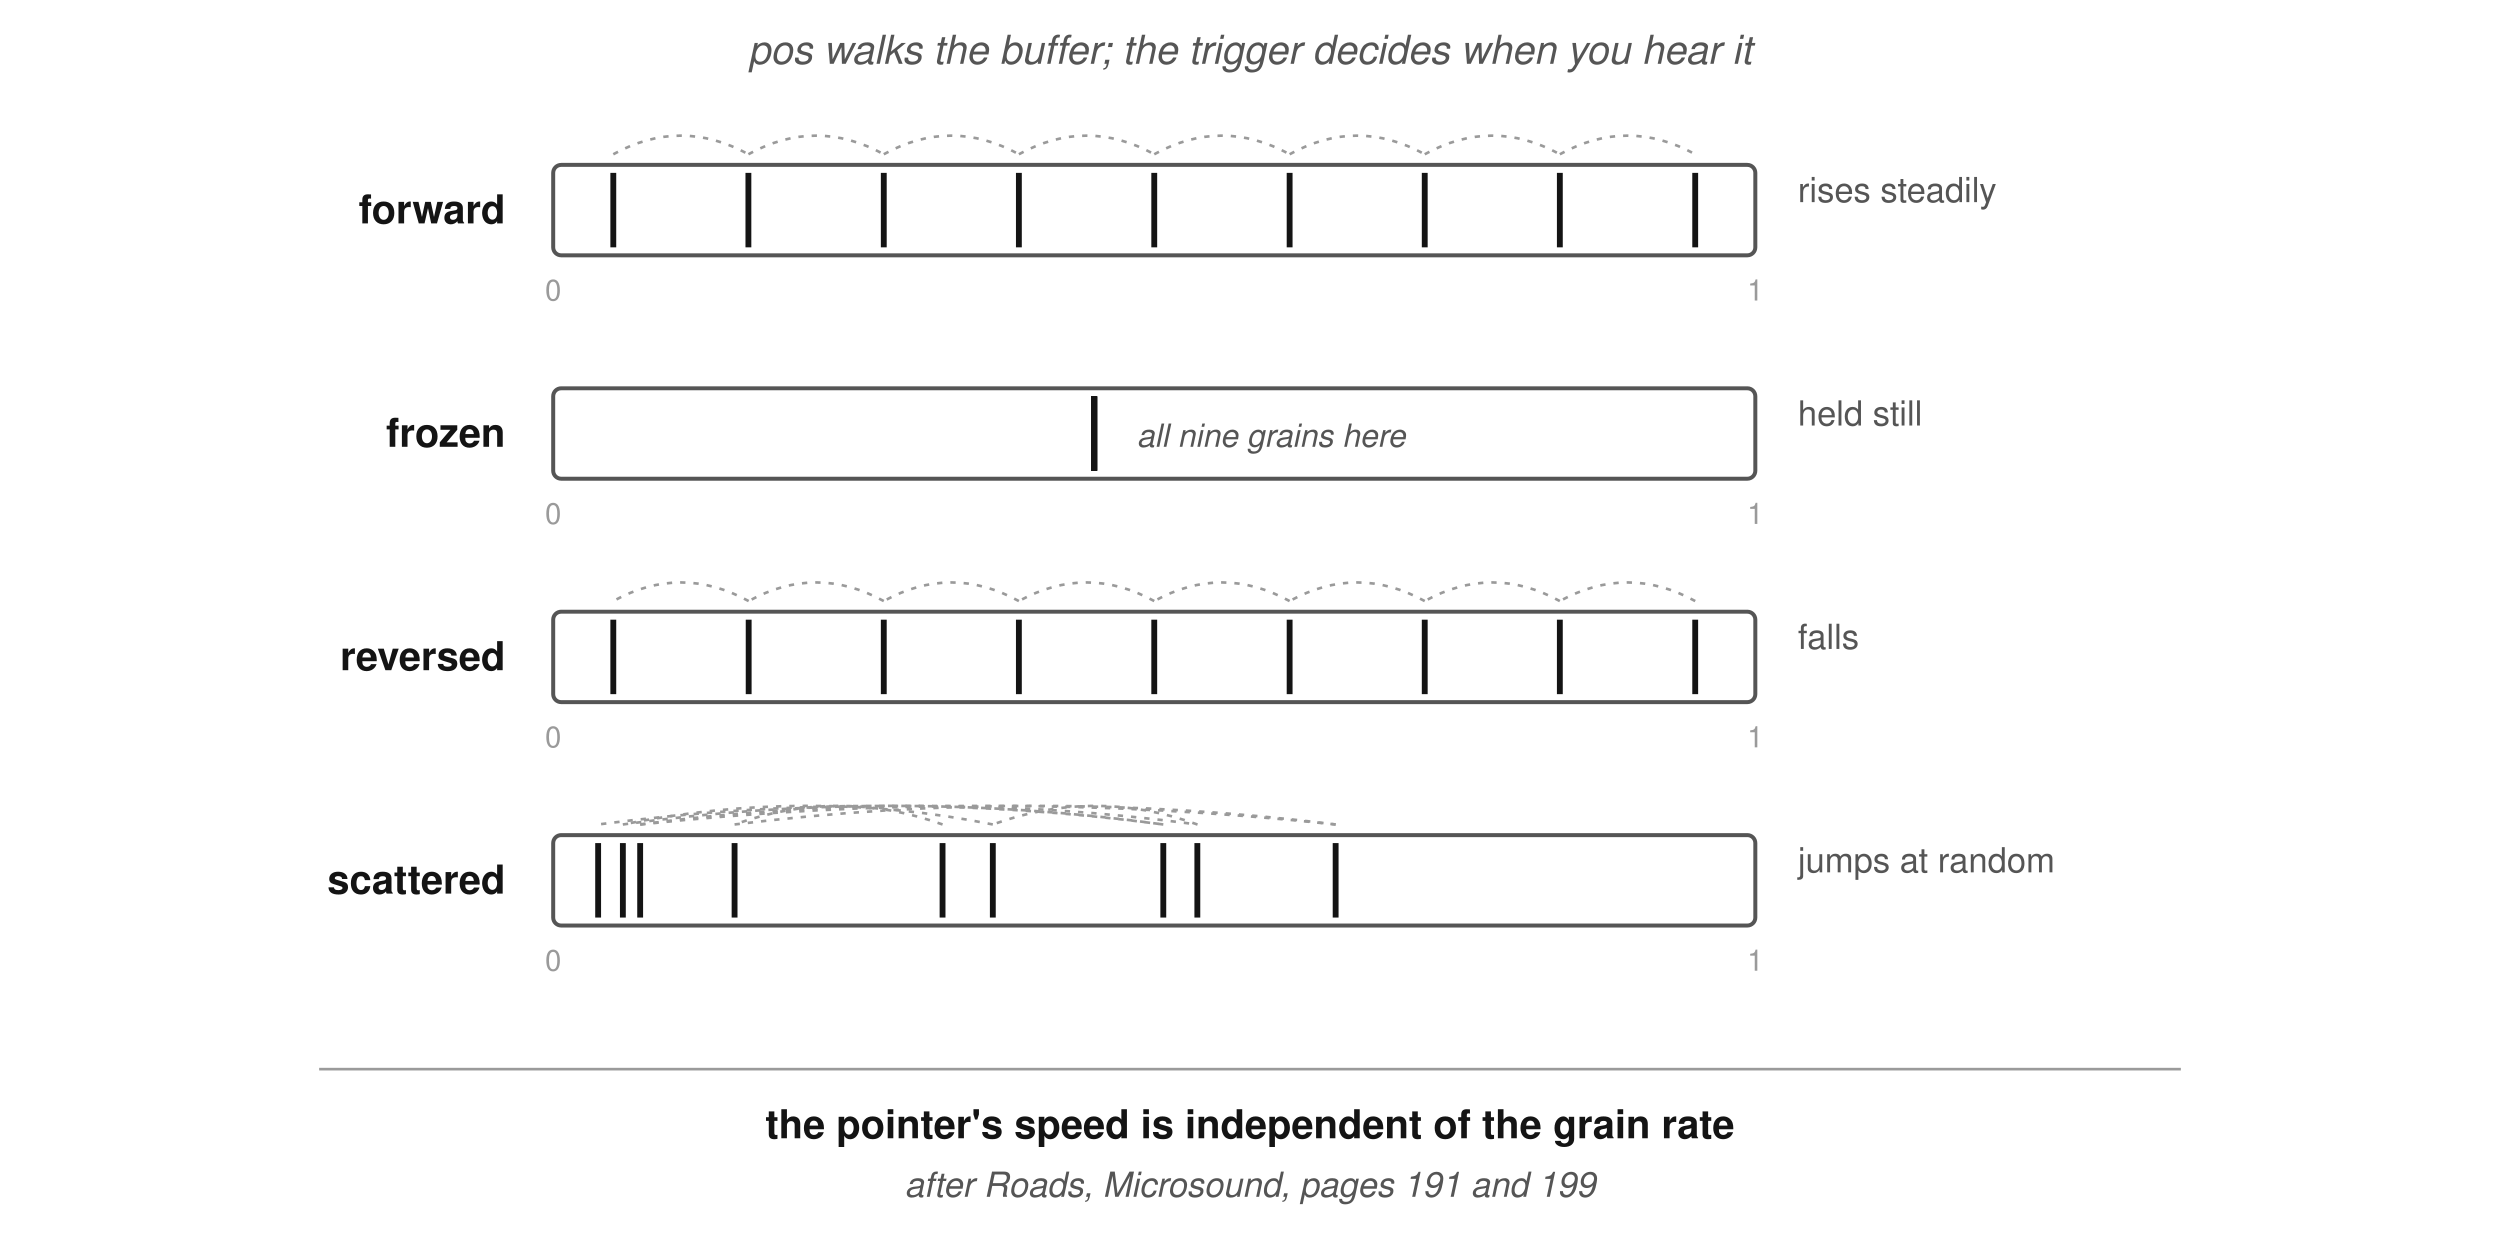
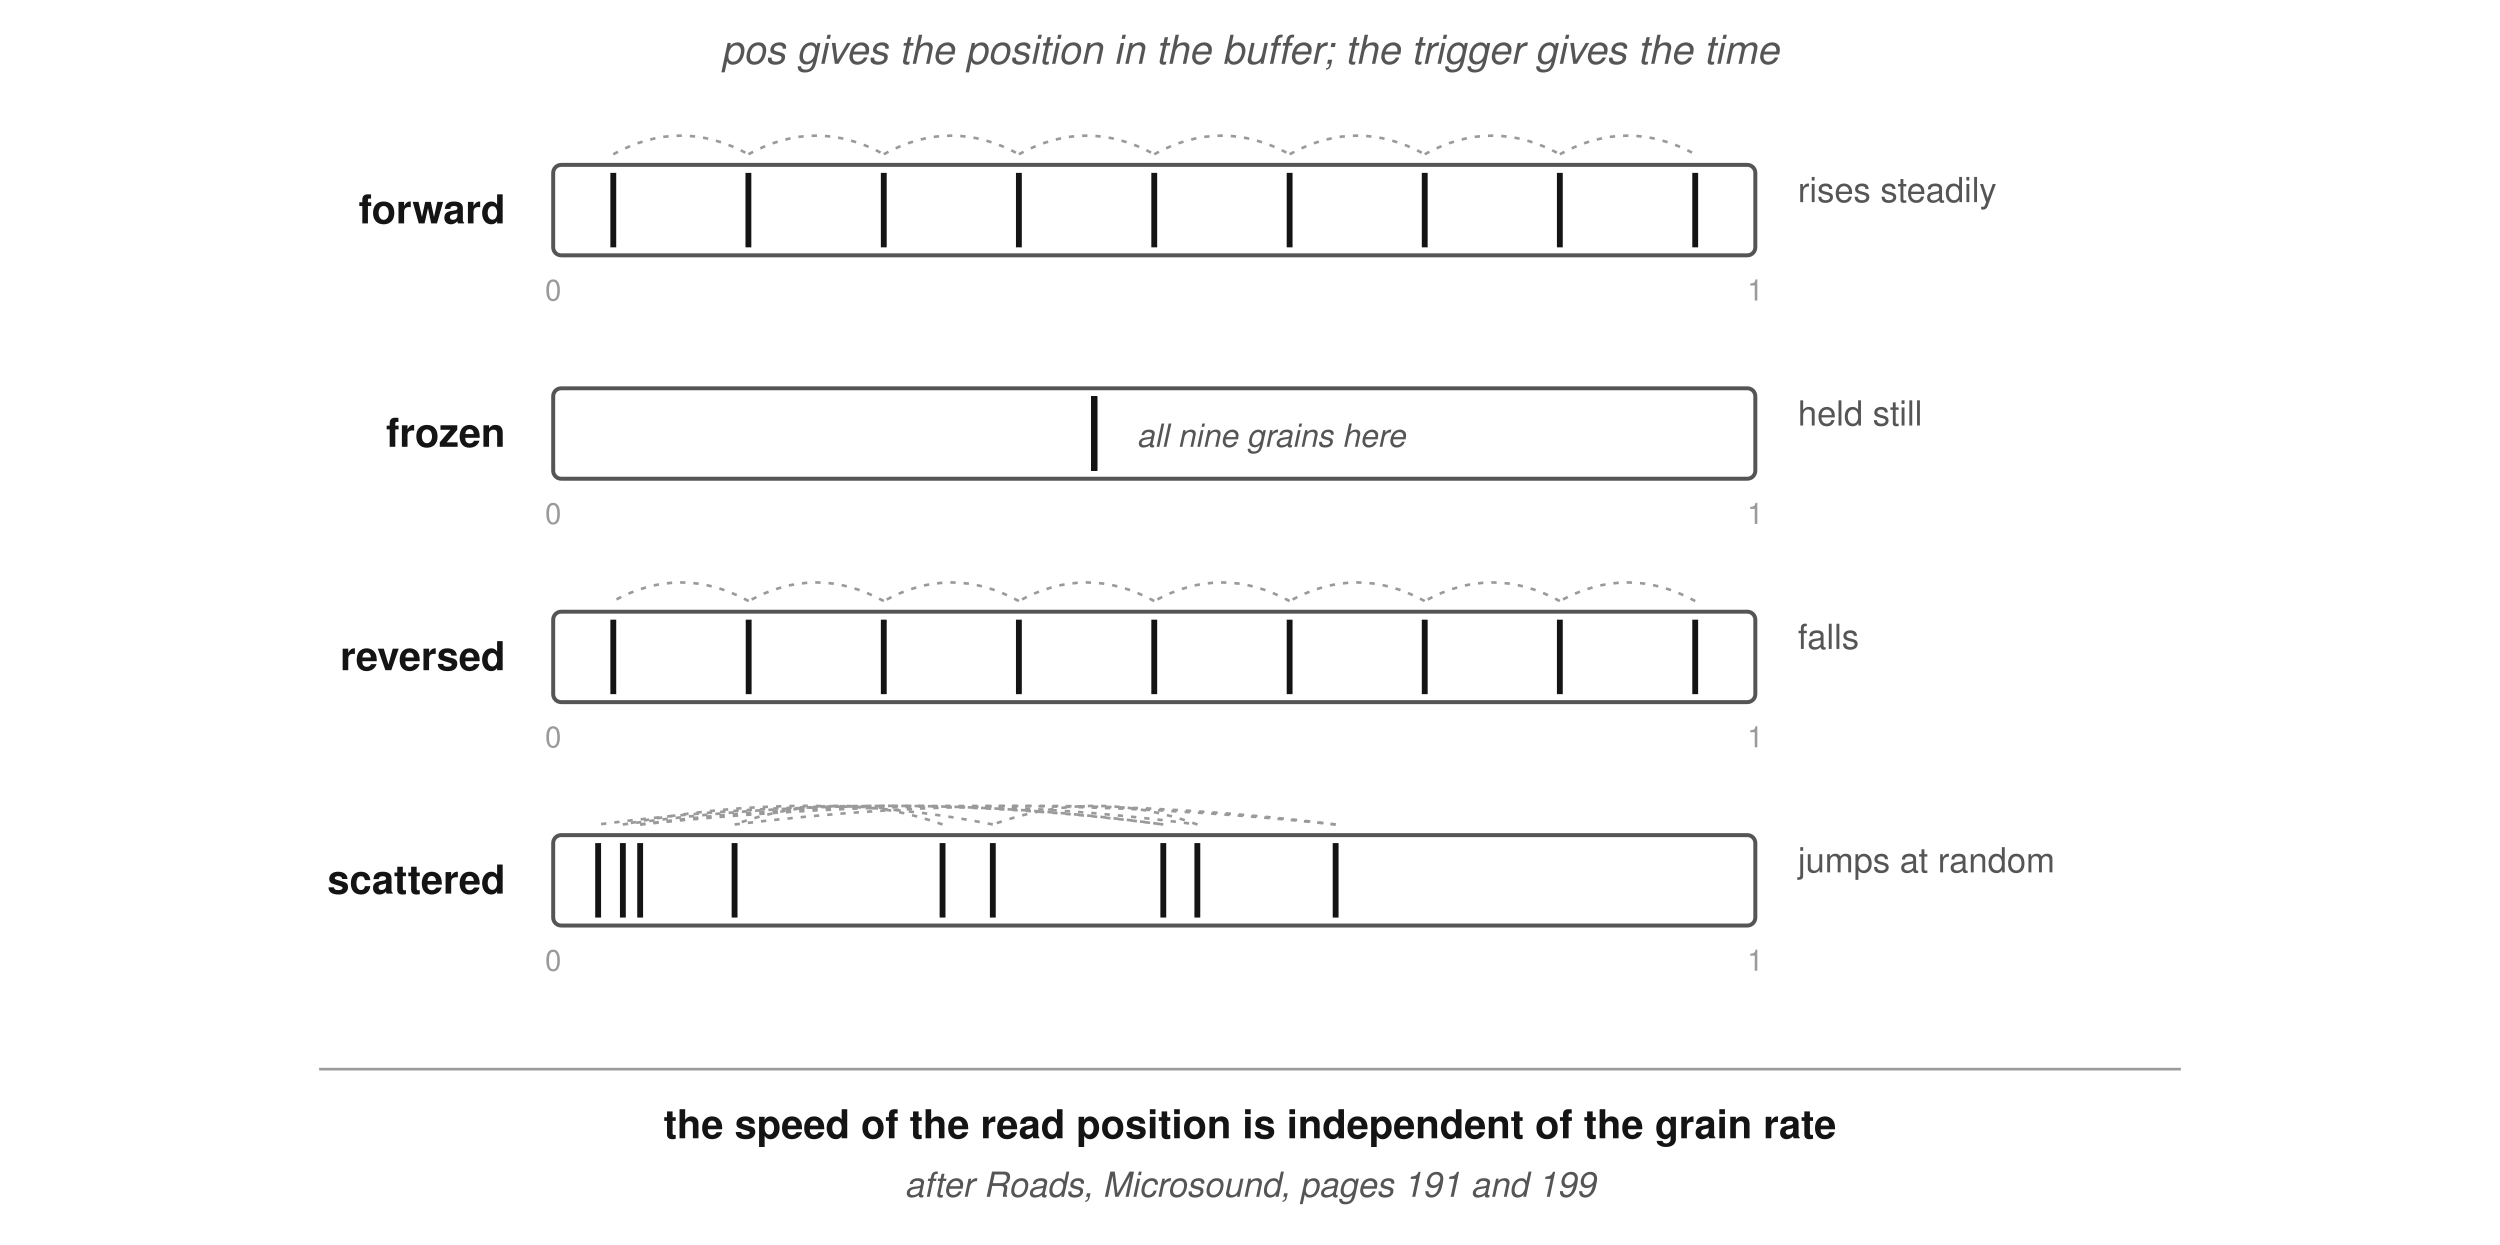
<svg xmlns="http://www.w3.org/2000/svg" viewBox="0 0 940 468" width="940" height="468" font-family="Avenir Next, Avenir, Helvetica Neue, Helvetica, Arial, sans-serif" fill="#141414">
  <defs>
    <marker id="a" viewBox="0 0 10 10" refX="9" refY="5" markerWidth="7" markerHeight="7" orient="auto-start-reverse">
      <path d="M0 0 L10 5 L0 10 z" fill="#141414" />
    </marker>
    <marker id="s" viewBox="0 0 10 10" refX="5" refY="5" markerWidth="5" markerHeight="5">
      <circle cx="5" cy="5" r="4" fill="#141414" />
    </marker>
  </defs>
-   <text x="470.0" y="24.0" text-anchor="middle" font-size="15" fill="#555" font-family="Avenir Next, Avenir, Helvetica Neue, Helvetica, Arial, sans-serif" font-style="italic">pos walks the buffer; the trigger decides when you hear it</text>
+   <text x="470.0" y="24.0" text-anchor="middle" font-size="15" fill="#555" font-family="Avenir Next, Avenir, Helvetica Neue, Helvetica, Arial, sans-serif" font-style="italic">pos gives the position in the buffer; the trigger gives the time</text>
  <text x="190.0" y="84.0" text-anchor="end" font-size="15" fill="#141414" font-family="Avenir Next, Avenir, Helvetica Neue, Helvetica, Arial, sans-serif" font-weight="600">forward</text>
  <rect x="208.0" y="62.0" width="452.0" height="34.0" rx="3" fill="none" stroke="#555" stroke-width="1.5" />
  <text x="676.0" y="76.0" text-anchor="start" font-size="13" fill="#555" font-family="Avenir Next, Avenir, Helvetica Neue, Helvetica, Arial, sans-serif">rises steadily</text>
  <text x="208.0" y="113.0" text-anchor="middle" font-size="11" fill="#9a9a9a" font-family="Avenir Next, Avenir, Helvetica Neue, Helvetica, Arial, sans-serif">0</text>
  <text x="660.0" y="113.0" text-anchor="middle" font-size="11" fill="#9a9a9a" font-family="Avenir Next, Avenir, Helvetica Neue, Helvetica, Arial, sans-serif">1</text>
  <path d="M230.6 65.0 L230.6 93.0" fill="none" stroke="#141414" stroke-width="2.2" />
  <path d="M230.6 58.0 Q 256.0 44.0 281.4 58.0" fill="none" stroke="#9a9a9a" stroke-width="1" stroke-dasharray="2 3" />
  <path d="M281.4 65.0 L281.4 93.0" fill="none" stroke="#141414" stroke-width="2.2" />
  <path d="M281.4 58.0 Q 306.9 44.0 332.3 58.0" fill="none" stroke="#9a9a9a" stroke-width="1" stroke-dasharray="2 3" />
  <path d="M332.3 65.0 L332.3 93.0" fill="none" stroke="#141414" stroke-width="2.2" />
  <path d="M332.3 58.0 Q 357.7 44.0 383.1 58.0" fill="none" stroke="#9a9a9a" stroke-width="1" stroke-dasharray="2 3" />
  <path d="M383.1 65.0 L383.1 93.0" fill="none" stroke="#141414" stroke-width="2.2" />
  <path d="M383.1 58.0 Q 408.6 44.0 434.0 58.0" fill="none" stroke="#9a9a9a" stroke-width="1" stroke-dasharray="2 3" />
  <path d="M434.0 65.0 L434.0 93.0" fill="none" stroke="#141414" stroke-width="2.2" />
  <path d="M434.0 58.0 Q 459.4 44.0 484.9 58.0" fill="none" stroke="#9a9a9a" stroke-width="1" stroke-dasharray="2 3" />
  <path d="M484.9 65.0 L484.9 93.0" fill="none" stroke="#141414" stroke-width="2.2" />
  <path d="M484.9 58.0 Q 510.3 44.0 535.7 58.0" fill="none" stroke="#9a9a9a" stroke-width="1" stroke-dasharray="2 3" />
  <path d="M535.7 65.0 L535.7 93.0" fill="none" stroke="#141414" stroke-width="2.2" />
  <path d="M535.7 58.0 Q 561.1 44.0 586.5 58.0" fill="none" stroke="#9a9a9a" stroke-width="1" stroke-dasharray="2 3" />
  <path d="M586.5 65.0 L586.5 93.0" fill="none" stroke="#141414" stroke-width="2.2" />
  <path d="M586.5 58.0 Q 612.0 44.0 637.4 58.0" fill="none" stroke="#9a9a9a" stroke-width="1" stroke-dasharray="2 3" />
  <path d="M637.4 65.0 L637.4 93.0" fill="none" stroke="#141414" stroke-width="2.2" />
  <text x="190.0" y="168.0" text-anchor="end" font-size="15" fill="#141414" font-family="Avenir Next, Avenir, Helvetica Neue, Helvetica, Arial, sans-serif" font-weight="600">frozen</text>
  <rect x="208.0" y="146.0" width="452.0" height="34.0" rx="3" fill="none" stroke="#555" stroke-width="1.5" />
  <text x="676.0" y="160.0" text-anchor="start" font-size="13" fill="#555" font-family="Avenir Next, Avenir, Helvetica Neue, Helvetica, Arial, sans-serif">held still</text>
  <text x="208.0" y="197.0" text-anchor="middle" font-size="11" fill="#9a9a9a" font-family="Avenir Next, Avenir, Helvetica Neue, Helvetica, Arial, sans-serif">0</text>
  <text x="660.0" y="197.0" text-anchor="middle" font-size="11" fill="#9a9a9a" font-family="Avenir Next, Avenir, Helvetica Neue, Helvetica, Arial, sans-serif">1</text>
  <text x="427.4" y="168.0" text-anchor="start" font-size="12" fill="#555" font-family="Avenir Next, Avenir, Helvetica Neue, Helvetica, Arial, sans-serif" font-style="italic">all nine grains here</text>
  <path d="M411.4 149.0 L411.4 177.0" fill="none" stroke="#141414" stroke-width="2.2" />
  <path d="M411.4 149.0 L411.4 177.0" fill="none" stroke="#141414" stroke-width="2.2" />
  <path d="M411.4 149.0 L411.4 177.0" fill="none" stroke="#141414" stroke-width="2.2" />
  <path d="M411.4 149.0 L411.4 177.0" fill="none" stroke="#141414" stroke-width="2.2" />
  <path d="M411.4 149.0 L411.4 177.0" fill="none" stroke="#141414" stroke-width="2.2" />
  <path d="M411.4 149.0 L411.4 177.0" fill="none" stroke="#141414" stroke-width="2.2" />
  <path d="M411.4 149.0 L411.4 177.0" fill="none" stroke="#141414" stroke-width="2.2" />
  <path d="M411.4 149.0 L411.4 177.0" fill="none" stroke="#141414" stroke-width="2.2" />
  <path d="M411.4 149.0 L411.4 177.0" fill="none" stroke="#141414" stroke-width="2.2" />
  <text x="190.0" y="252.0" text-anchor="end" font-size="15" fill="#141414" font-family="Avenir Next, Avenir, Helvetica Neue, Helvetica, Arial, sans-serif" font-weight="600">reversed</text>
  <rect x="208.0" y="230.0" width="452.0" height="34.0" rx="3" fill="none" stroke="#555" stroke-width="1.5" />
  <text x="676.0" y="244.0" text-anchor="start" font-size="13" fill="#555" font-family="Avenir Next, Avenir, Helvetica Neue, Helvetica, Arial, sans-serif">falls</text>
  <text x="208.0" y="281.0" text-anchor="middle" font-size="11" fill="#9a9a9a" font-family="Avenir Next, Avenir, Helvetica Neue, Helvetica, Arial, sans-serif">0</text>
  <text x="660.0" y="281.0" text-anchor="middle" font-size="11" fill="#9a9a9a" font-family="Avenir Next, Avenir, Helvetica Neue, Helvetica, Arial, sans-serif">1</text>
  <path d="M637.4 233.0 L637.4 261.0" fill="none" stroke="#141414" stroke-width="2.2" />
  <path d="M637.4 226.0 Q 612.0 212.0 586.5 226.0" fill="none" stroke="#9a9a9a" stroke-width="1" stroke-dasharray="2 3" />
  <path d="M586.5 233.0 L586.5 261.0" fill="none" stroke="#141414" stroke-width="2.2" />
  <path d="M586.5 226.0 Q 561.1 212.0 535.7 226.0" fill="none" stroke="#9a9a9a" stroke-width="1" stroke-dasharray="2 3" />
  <path d="M535.7 233.0 L535.7 261.0" fill="none" stroke="#141414" stroke-width="2.2" />
  <path d="M535.7 226.0 Q 510.3 212.0 484.9 226.0" fill="none" stroke="#9a9a9a" stroke-width="1" stroke-dasharray="2 3" />
  <path d="M484.9 233.0 L484.9 261.0" fill="none" stroke="#141414" stroke-width="2.2" />
  <path d="M484.9 226.0 Q 459.4 212.0 434.0 226.0" fill="none" stroke="#9a9a9a" stroke-width="1" stroke-dasharray="2 3" />
  <path d="M434.0 233.0 L434.0 261.0" fill="none" stroke="#141414" stroke-width="2.2" />
  <path d="M434.0 226.0 Q 408.6 212.0 383.1 226.0" fill="none" stroke="#9a9a9a" stroke-width="1" stroke-dasharray="2 3" />
  <path d="M383.1 233.0 L383.1 261.0" fill="none" stroke="#141414" stroke-width="2.2" />
  <path d="M383.1 226.0 Q 357.7 212.0 332.3 226.0" fill="none" stroke="#9a9a9a" stroke-width="1" stroke-dasharray="2 3" />
  <path d="M332.3 233.0 L332.3 261.0" fill="none" stroke="#141414" stroke-width="2.2" />
  <path d="M332.3 226.0 Q 306.9 212.0 281.5 226.0" fill="none" stroke="#9a9a9a" stroke-width="1" stroke-dasharray="2 3" />
  <path d="M281.5 233.0 L281.5 261.0" fill="none" stroke="#141414" stroke-width="2.2" />
  <path d="M281.5 226.0 Q 256.0 212.0 230.6 226.0" fill="none" stroke="#9a9a9a" stroke-width="1" stroke-dasharray="2 3" />
  <path d="M230.6 233.0 L230.6 261.0" fill="none" stroke="#141414" stroke-width="2.2" />
  <text x="190.0" y="336.0" text-anchor="end" font-size="15" fill="#141414" font-family="Avenir Next, Avenir, Helvetica Neue, Helvetica, Arial, sans-serif" font-weight="600">scattered</text>
  <rect x="208.0" y="314.0" width="452.0" height="34.0" rx="3" fill="none" stroke="#555" stroke-width="1.5" />
  <text x="676.0" y="328.0" text-anchor="start" font-size="13" fill="#555" font-family="Avenir Next, Avenir, Helvetica Neue, Helvetica, Arial, sans-serif">jumps at random</text>
  <text x="208.0" y="365.0" text-anchor="middle" font-size="11" fill="#9a9a9a" font-family="Avenir Next, Avenir, Helvetica Neue, Helvetica, Arial, sans-serif">0</text>
  <text x="660.0" y="365.0" text-anchor="middle" font-size="11" fill="#9a9a9a" font-family="Avenir Next, Avenir, Helvetica Neue, Helvetica, Arial, sans-serif">1</text>
  <path d="M354.4 317.0 L354.4 345.0" fill="none" stroke="#141414" stroke-width="2.2" />
  <path d="M354.4 310.0 Q 315.3 296.0 276.2 310.0" fill="none" stroke="#9a9a9a" stroke-width="1" stroke-dasharray="2 3" />
  <path d="M276.2 317.0 L276.2 345.0" fill="none" stroke="#141414" stroke-width="2.2" />
  <path d="M276.2 310.0 Q 389.2 296.0 502.2 310.0" fill="none" stroke="#9a9a9a" stroke-width="1" stroke-dasharray="2 3" />
  <path d="M502.2 317.0 L502.2 345.0" fill="none" stroke="#141414" stroke-width="2.2" />
  <path d="M502.2 310.0 Q 371.5 296.0 240.7 310.0" fill="none" stroke="#9a9a9a" stroke-width="1" stroke-dasharray="2 3" />
  <path d="M240.7 317.0 L240.7 345.0" fill="none" stroke="#141414" stroke-width="2.2" />
  <path d="M240.7 310.0 Q 345.5 296.0 450.2 310.0" fill="none" stroke="#9a9a9a" stroke-width="1" stroke-dasharray="2 3" />
  <path d="M450.2 317.0 L450.2 345.0" fill="none" stroke="#141414" stroke-width="2.2" />
  <path d="M450.2 310.0 Q 411.8 296.0 373.3 310.0" fill="none" stroke="#9a9a9a" stroke-width="1" stroke-dasharray="2 3" />
  <path d="M373.3 317.0 L373.3 345.0" fill="none" stroke="#141414" stroke-width="2.2" />
  <path d="M373.3 310.0 Q 303.8 296.0 234.2 310.0" fill="none" stroke="#9a9a9a" stroke-width="1" stroke-dasharray="2 3" />
  <path d="M234.2 317.0 L234.2 345.0" fill="none" stroke="#141414" stroke-width="2.2" />
  <path d="M234.2 310.0 Q 335.8 296.0 437.4 310.0" fill="none" stroke="#9a9a9a" stroke-width="1" stroke-dasharray="2 3" />
  <path d="M437.4 317.0 L437.4 345.0" fill="none" stroke="#141414" stroke-width="2.2" />
  <path d="M437.4 310.0 Q 331.2 296.0 224.9 310.0" fill="none" stroke="#9a9a9a" stroke-width="1" stroke-dasharray="2 3" />
  <path d="M224.9 317.0 L224.9 345.0" fill="none" stroke="#141414" stroke-width="2.2" />
  <path d="M120.0 402.0 L820.0 402.0" fill="none" stroke="#9a9a9a" stroke-width="1" />
-   <text x="470.0" y="428.0" text-anchor="middle" font-size="15" fill="#141414" font-family="Avenir Next, Avenir, Helvetica Neue, Helvetica, Arial, sans-serif" font-weight="600">the pointer's speed is independent of the grain rate</text>
+   <text x="470.0" y="428.0" text-anchor="middle" font-size="15" fill="#141414" font-family="Avenir Next, Avenir, Helvetica Neue, Helvetica, Arial, sans-serif" font-weight="600">the speed of the read position is independent of the grain rate</text>
  <text x="470.0" y="450.0" text-anchor="middle" font-size="13" fill="#555" font-family="Avenir Next, Avenir, Helvetica Neue, Helvetica, Arial, sans-serif" font-style="italic">after Roads, Microsound, pages 191 and 199</text>
</svg>
